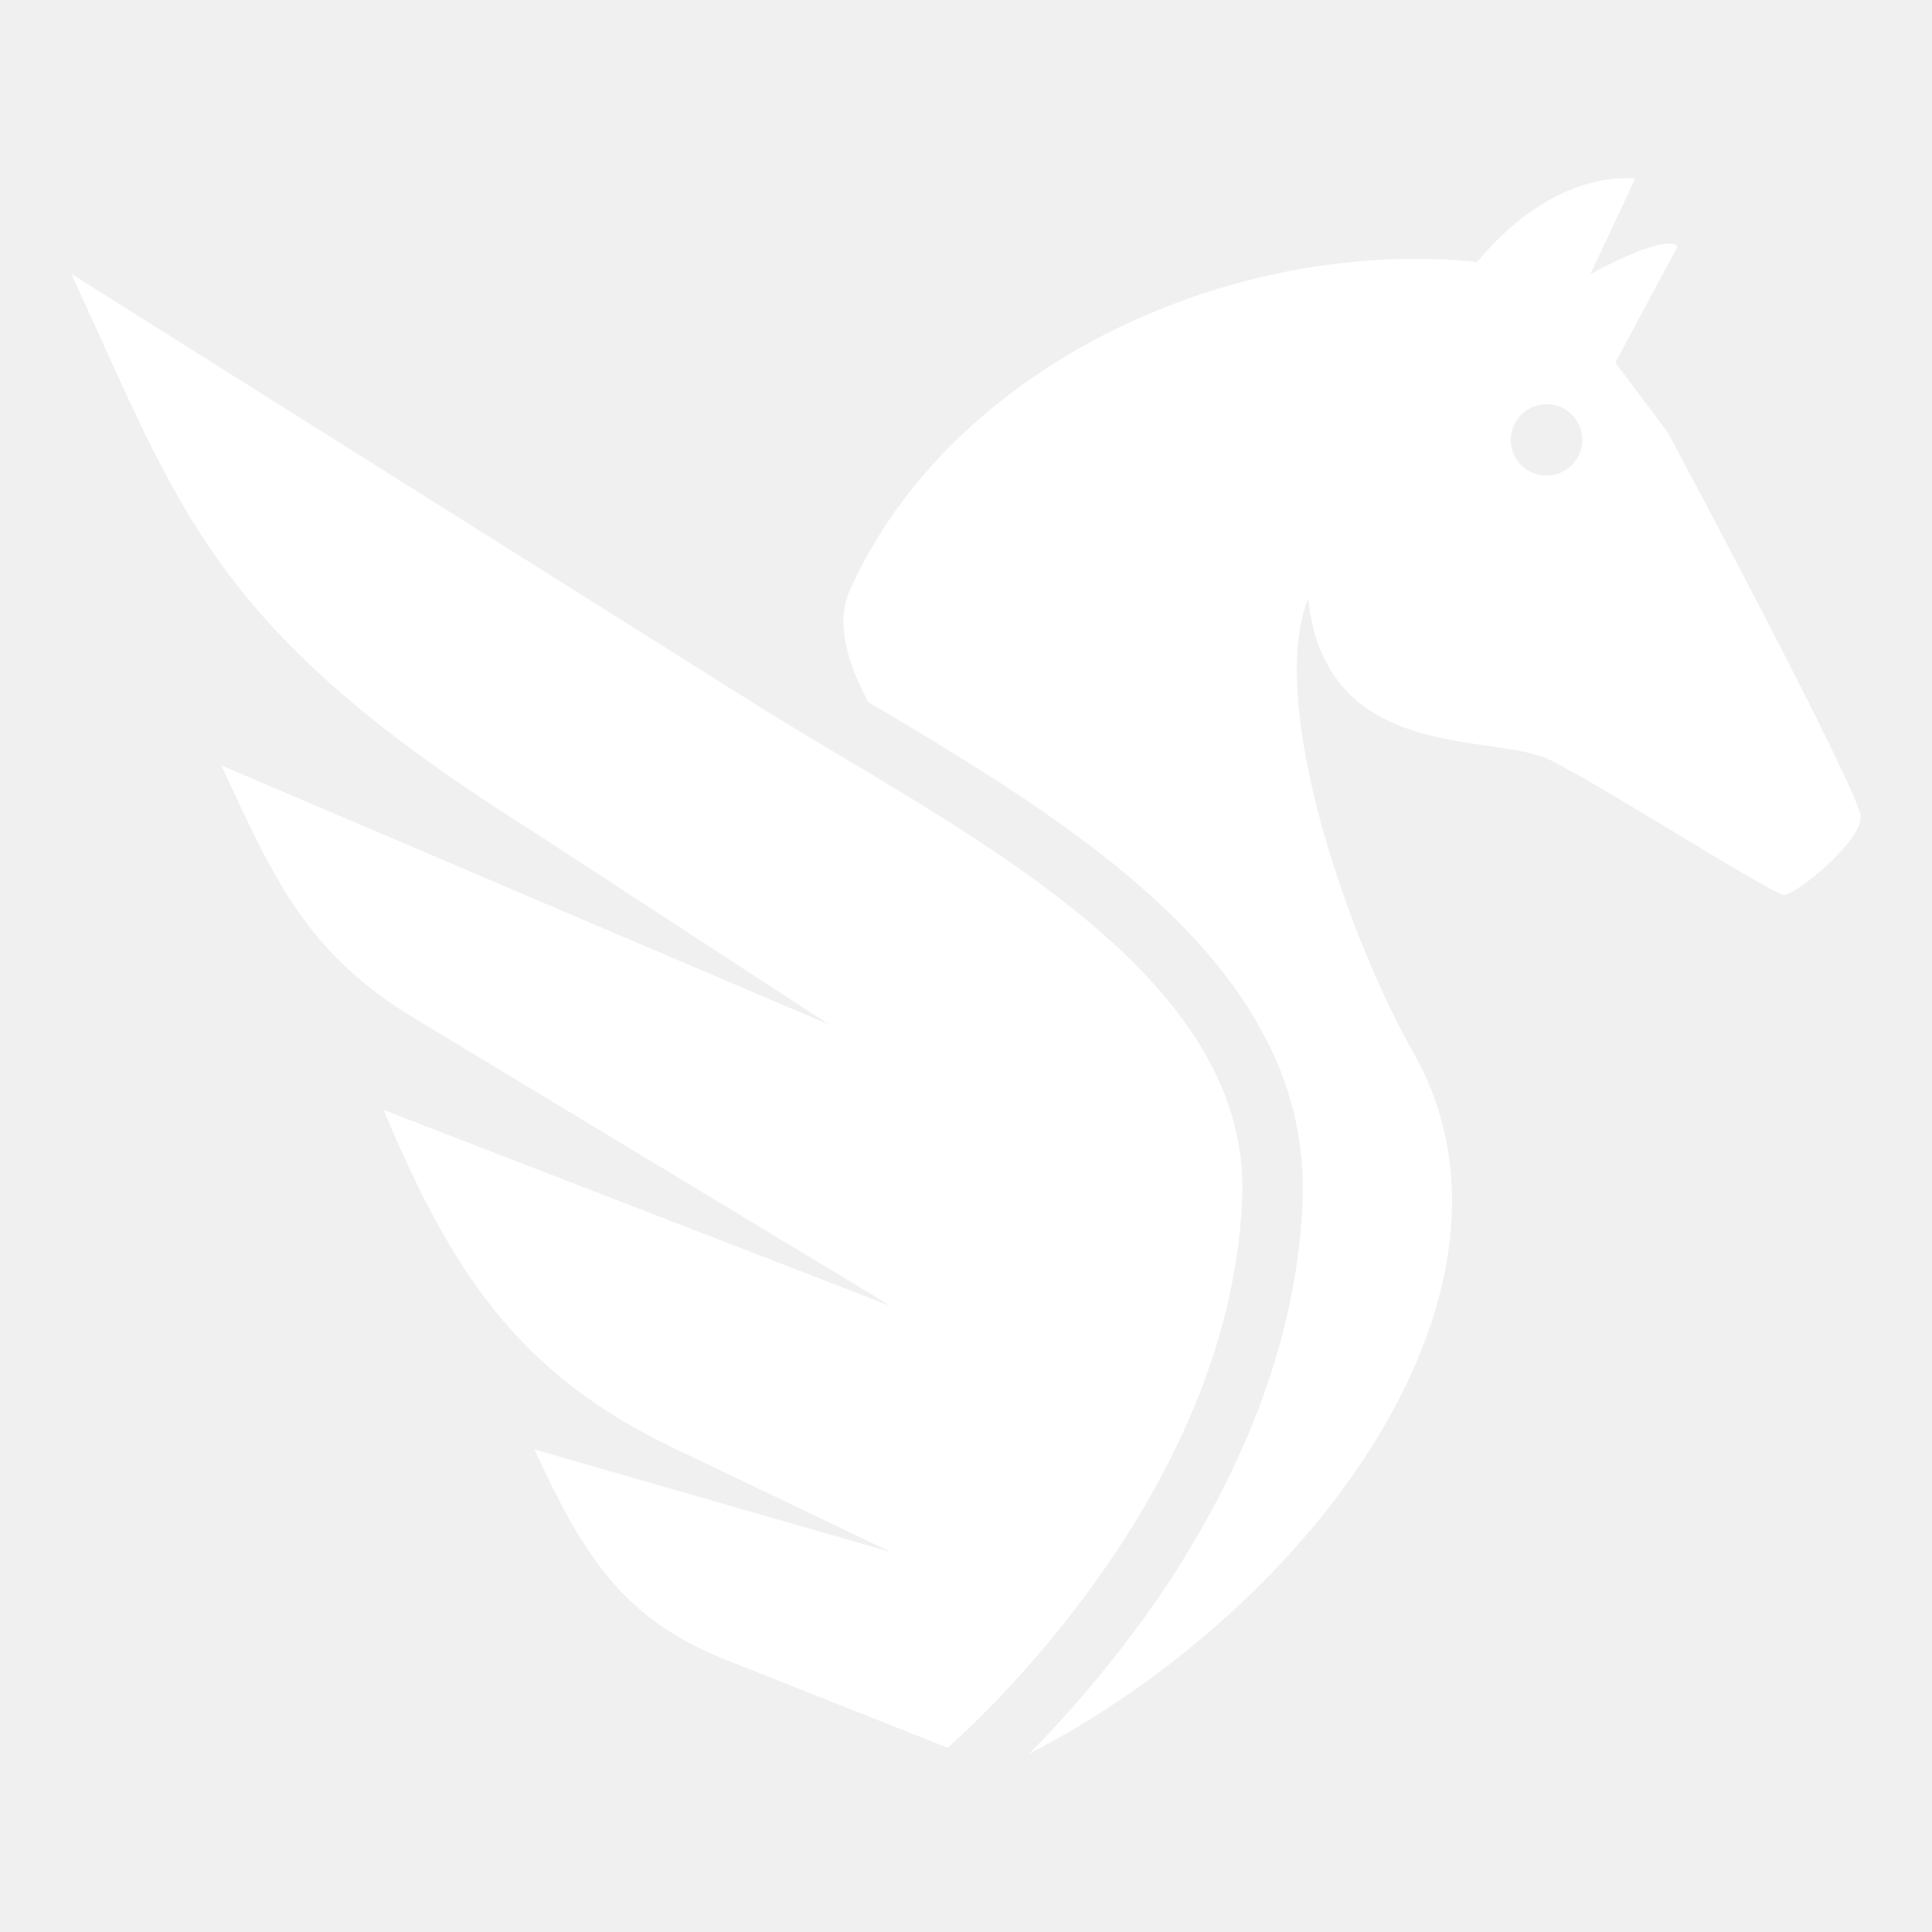
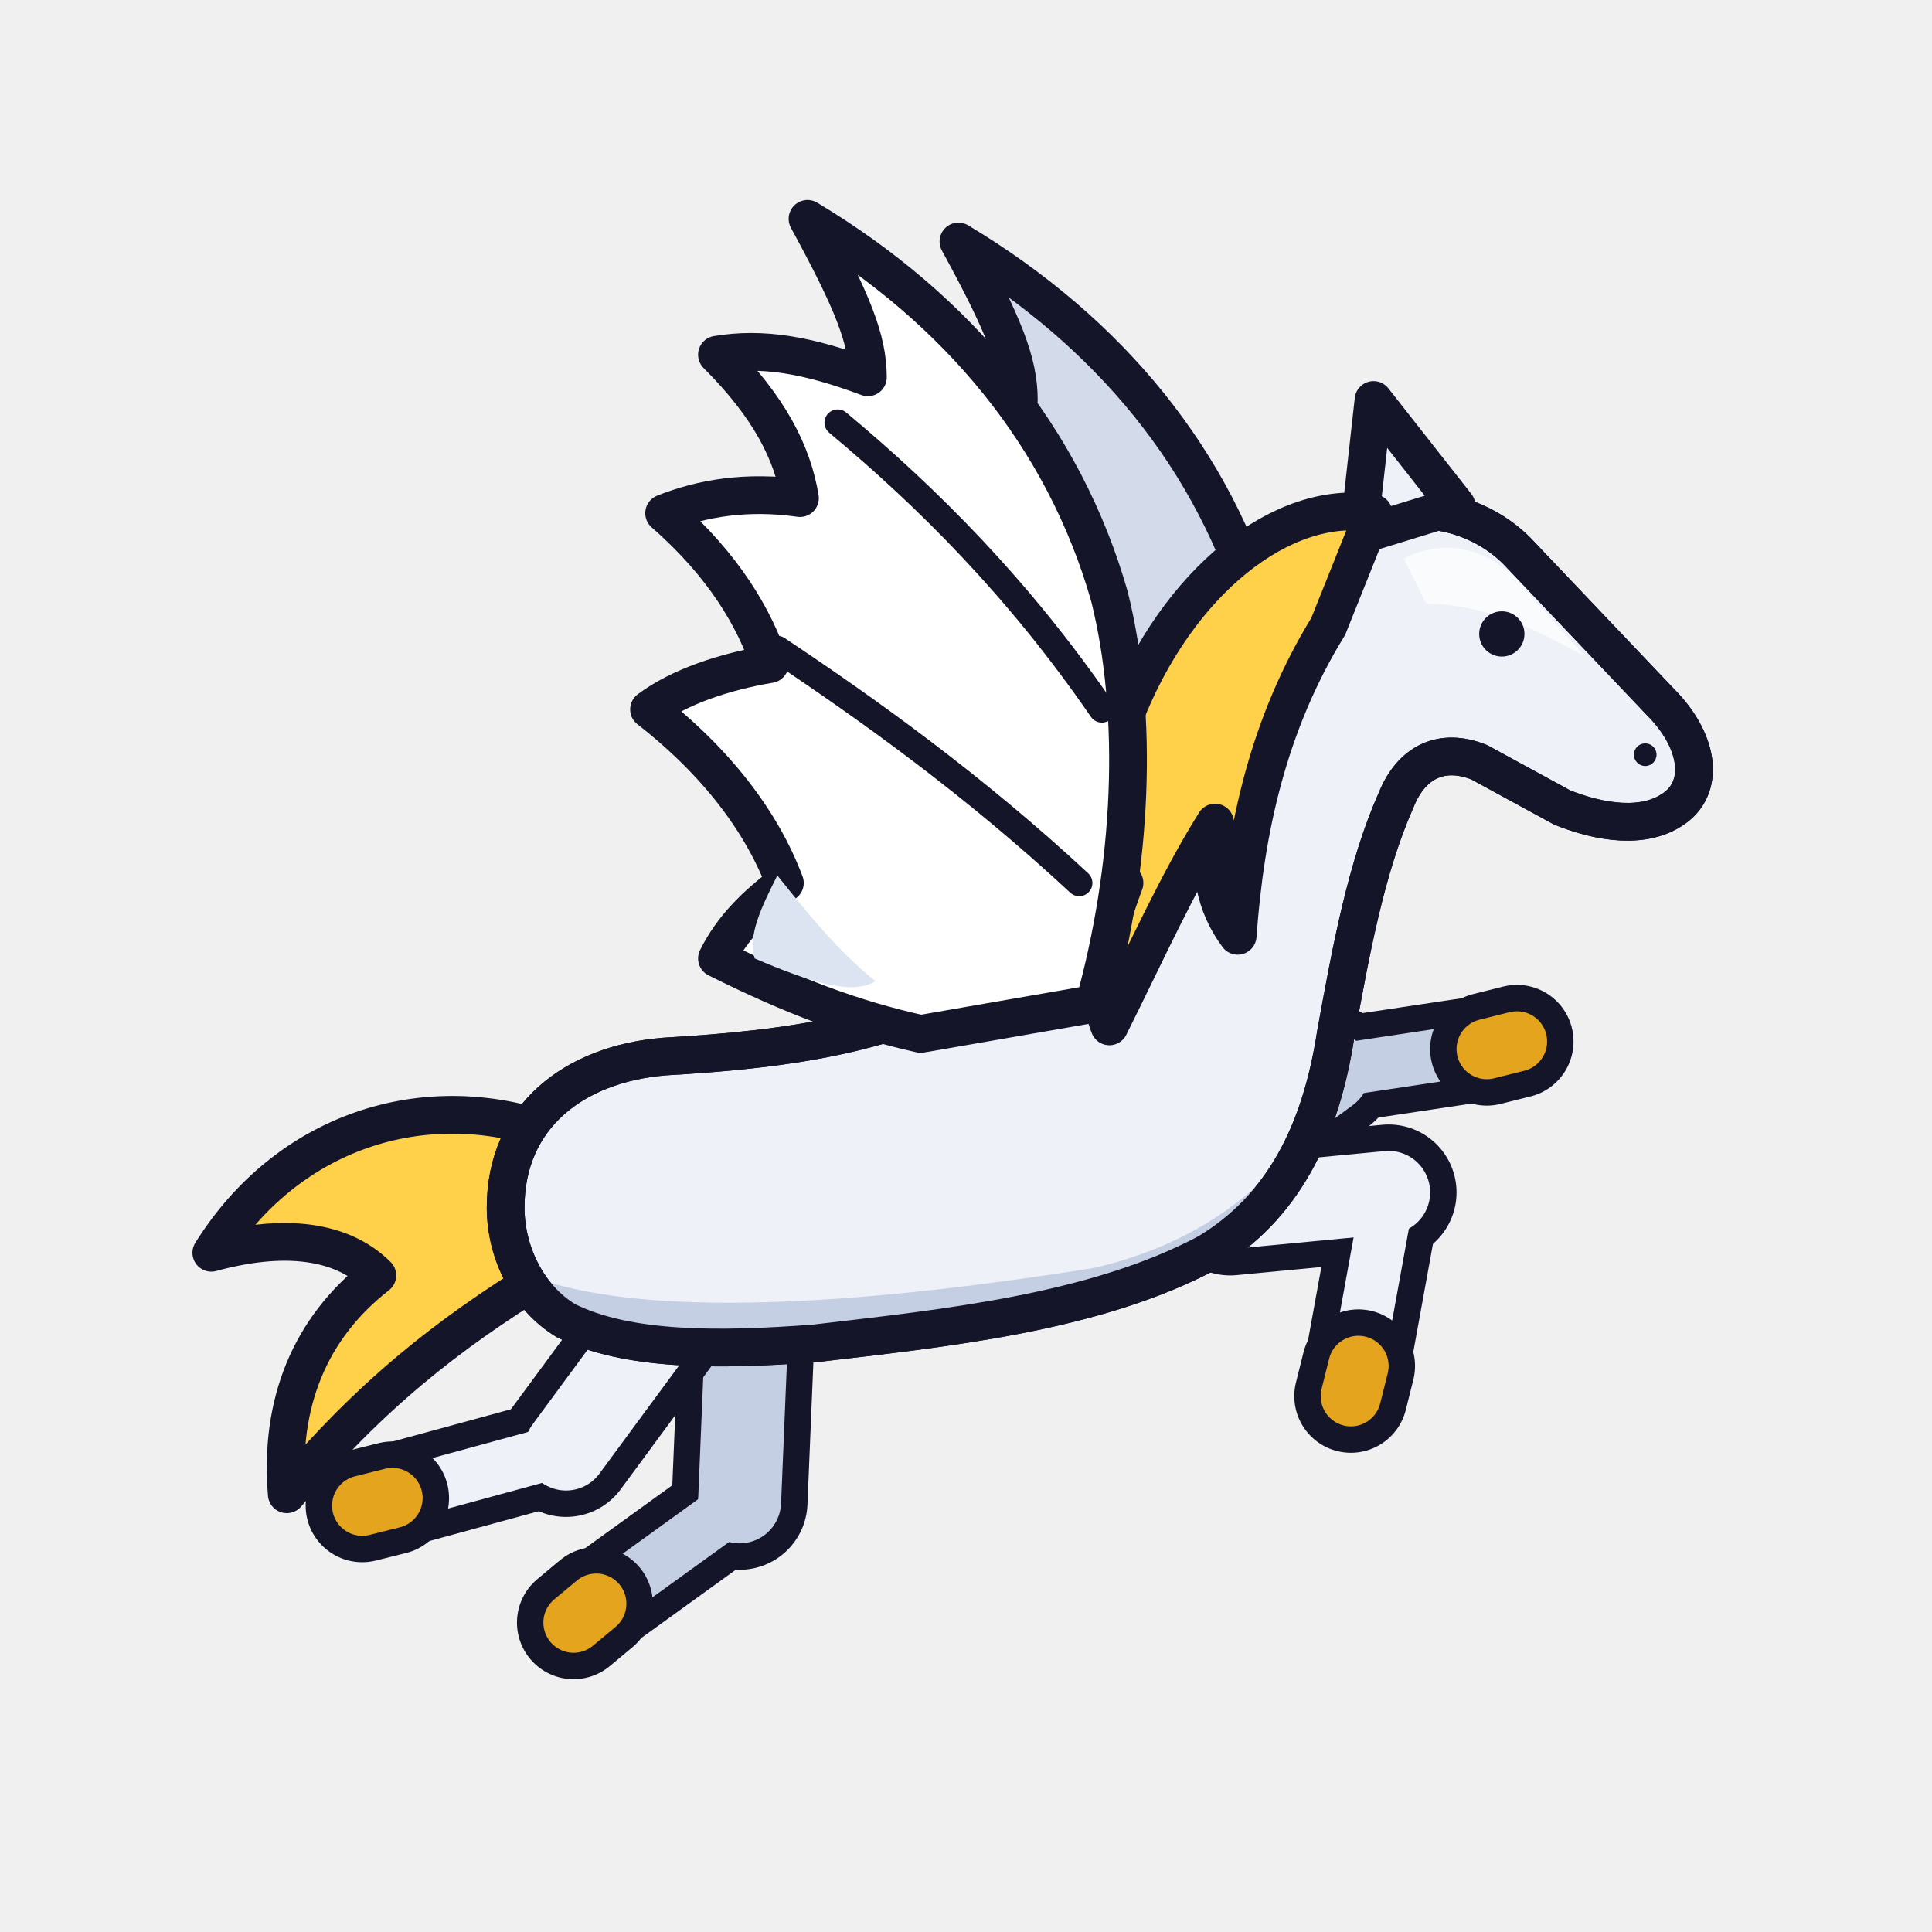
<svg xmlns="http://www.w3.org/2000/svg" viewBox="0 0 512 512">
-   <path fill="#fff" d="M329.2 317.16c-3 82.09-78.09 146-78.09 146L192 439.73c-27.57-11-37.86-28.56-50.31-55.49l-.06-.12 94.49 27.2-57.73-27.64c-41.53-19.88-58.87-47.12-76.76-89.55l134.47 52-126.2-76.23c-28.67-17.32-37.15-36.68-51.25-67.06l161.16 68.74-79-51.51C55.6 166.5 47.95 135.26 18.88 72.57l181 113.86c51.5 32.38 131.55 69.93 129.32 130.73zM493.12 216.5c0 6.87-17.51 20.85-20.35 20.62-3.7-.31-46.27-27.85-61.93-35.68-15-7.49-59.39 1.27-64.19-42.81-11 28 10.77 90.21 27.84 120.18 35.42 62.17-25.71 146.59-101.8 186A304.54 304.54 0 0 0 302 430.4a252.08 252.08 0 0 0 28.5-49.52c9-21.2 14-42.44 14.73-63.13a85.52 85.52 0 0 0-10.78-44.35c-6.49-12-15.74-23.4-28.28-34.93-21.84-20.09-50-36.91-74.92-51.74l-1.16-.69c-5.83-11-8.63-21.26-4.81-29.76 26.71-59.41 100.93-93.52 166.18-86.86 21.2-25.48 41.89-22.08 41.89-22.08l-11.9 25.33s20-11.19 23.11-7.29l-16.48 30.7L442 114.61s51.12 95.57 51.12 101.89zm-73.8-99.92a9.47 9.47 0 1 0-9.47 9.47 9.47 9.47 0 0 0 9.48-9.48z" />
+   <g stroke="#15152A" stroke-width="10" stroke-linejoin="round" stroke-linecap="round">
+     <g transform="translate(0 20)">
+       <path fill="#D3DBEA" transform="translate(40 6)" d="M290 246 C300 210 302 170 294 138 C282 96 254 62 214 38 C226 60 230 70 230 80 C214 74 202 72 190 74 C204 88 210 100 212 112 C198 110 186 112 176 116 C192 130 200 144 204 156 C192 158 180 162 172 168 C190 182 202 198 208 214 C200 220 194 226 190 234 C210 244 226 250 244 254 Z" />
+       <path fill="#FFD04A" d="M146 280 C112 268 76 280 56 312 C78 306 92 310 100 318 C82 332 74 352 76 376 C98 350 118 334 144 318 Z" />
+       <path fill="none" stroke-width="36" d="M314 292 L352 264 M198 330 L196 378" />
+       <path fill="none" stroke-width="28" d="M352 264 L392 258 M196 378 L160 404" />
+       <path fill="none" stroke="#C5CFE3" stroke-width="22" d="M314 292 L352 264 M198 330 L196 378" />
+       <path fill="none" stroke="#C5CFE3" stroke-width="14" d="M352 264 L392 258 M196 378 L160 404" />
+       <path fill="none" stroke-width="30" d="M394 258 L402 256 M158 405 L152 410" />
+       <path fill="none" stroke="#E5A41E" stroke-width="16" d="M394 258 L402 256 M158 405 L152 410" />
+       <path fill="none" stroke-width="36" d="M326 300 L368 296 M178 326 L150 364" />
+       <path fill="none" stroke-width="28" d="M368 296 L360 340 M150 364 L106 376" />
+       <path fill="none" stroke="#EEF1F8" stroke-width="22" d="M326 300 L368 296 M178 326 L150 364" />
+       <path fill="none" stroke="#EEF1F8" stroke-width="14" d="M368 296 L360 340 M150 364 L106 376" />
+       <path fill="none" stroke-width="30" d="M360 342 L358 350 M104 377 L96 379" />
+       <path fill="none" stroke="#E5A41E" stroke-width="16" d="M360 342 L358 350 M104 377 L96 379" />
+       <path fill="#EEF1F8" d="M134 300 C134 276 152 262 176 260 C210 258 240 254 268 236 C290 222 304 196 318 168 C330 144 344 126 362 118 C376 112 392 116 402 126 L440 166 C450 176 452 188 444 194 C436 200 424 198 414 194 L392 182 C382 178 374 182 370 192 C362 210 358 232 354 254 C350 280 340 300 320 312 C290 328 250 332 216 336 C190 338 166 338 150 330 C140 324 134 312 134 300 Z" />
+       <path fill="#C5CFE3" stroke="none" d="M146 320 C180 330 240 324 290 316 C316 310 336 296 348 276 C344 298 334 306 320 314 C290 328 250 332 216 336 C190 338 166 338 150 330 Z" />
+       <path fill="#FFFFFF" stroke="none" opacity="0.7" d="M372 128 C384 122 396 126 404 136 L420 154 C406 146 392 140 378 140 Z" />
+       <path fill="none" d="M134 300 C134 276 152 262 176 260 C210 258 240 254 268 236 C290 222 304 196 318 168 C330 144 344 126 362 118 C376 112 392 116 402 126 L440 166 C450 176 452 188 444 194 C436 200 424 198 414 194 L392 182 C382 178 374 182 370 192 C362 210 358 232 354 254 C350 280 340 300 320 312 C290 328 250 332 216 336 C190 338 166 338 150 330 C140 324 134 312 134 300 Z" />
+       <path fill="#EEF1F8" d="M360 122 L364 86 L386 114 Z" />
+       <path fill="#FFD04A" d="M364 116 C340 112 312 134 298 170 C288 196 278 214 262 228 C280 226 290 220 298 214 C292 230 290 242 294 252 C304 232 312 214 322 198 C320 210 322 220 328 228 C330 200 336 172 352 146 C356 136 360 126 364 116 Z" />
+       <circle cx="398" cy="148" r="6" fill="#15152A" stroke="none" />
+       <circle cx="436" cy="180" r="3" fill="#15152A" stroke="none" />
+       <path fill="#FFFFFF" d="M290 246 C300 210 302 170 294 138 C282 96 254 62 214 38 C226 60 230 70 230 80 C214 74 202 72 190 74 C204 88 210 100 212 112 C198 110 186 112 176 116 C192 130 200 144 204 156 C192 158 180 162 172 168 C190 182 202 198 208 214 C200 220 194 226 190 234 C210 244 226 250 244 254 Z" />
+       <path fill="#DCE4F2" stroke="none" d="M206 212 C214 222 222 232 232 240 C226 244 214 240 200 234 C198 228 202 220 206 212 Z" />
+       <path fill="none" stroke-width="7" d="M292 168 C270 136 246 112 222 92 M286 214 C258 188 230 168 206 152" />
+     </g>
+   </g>
</svg>
